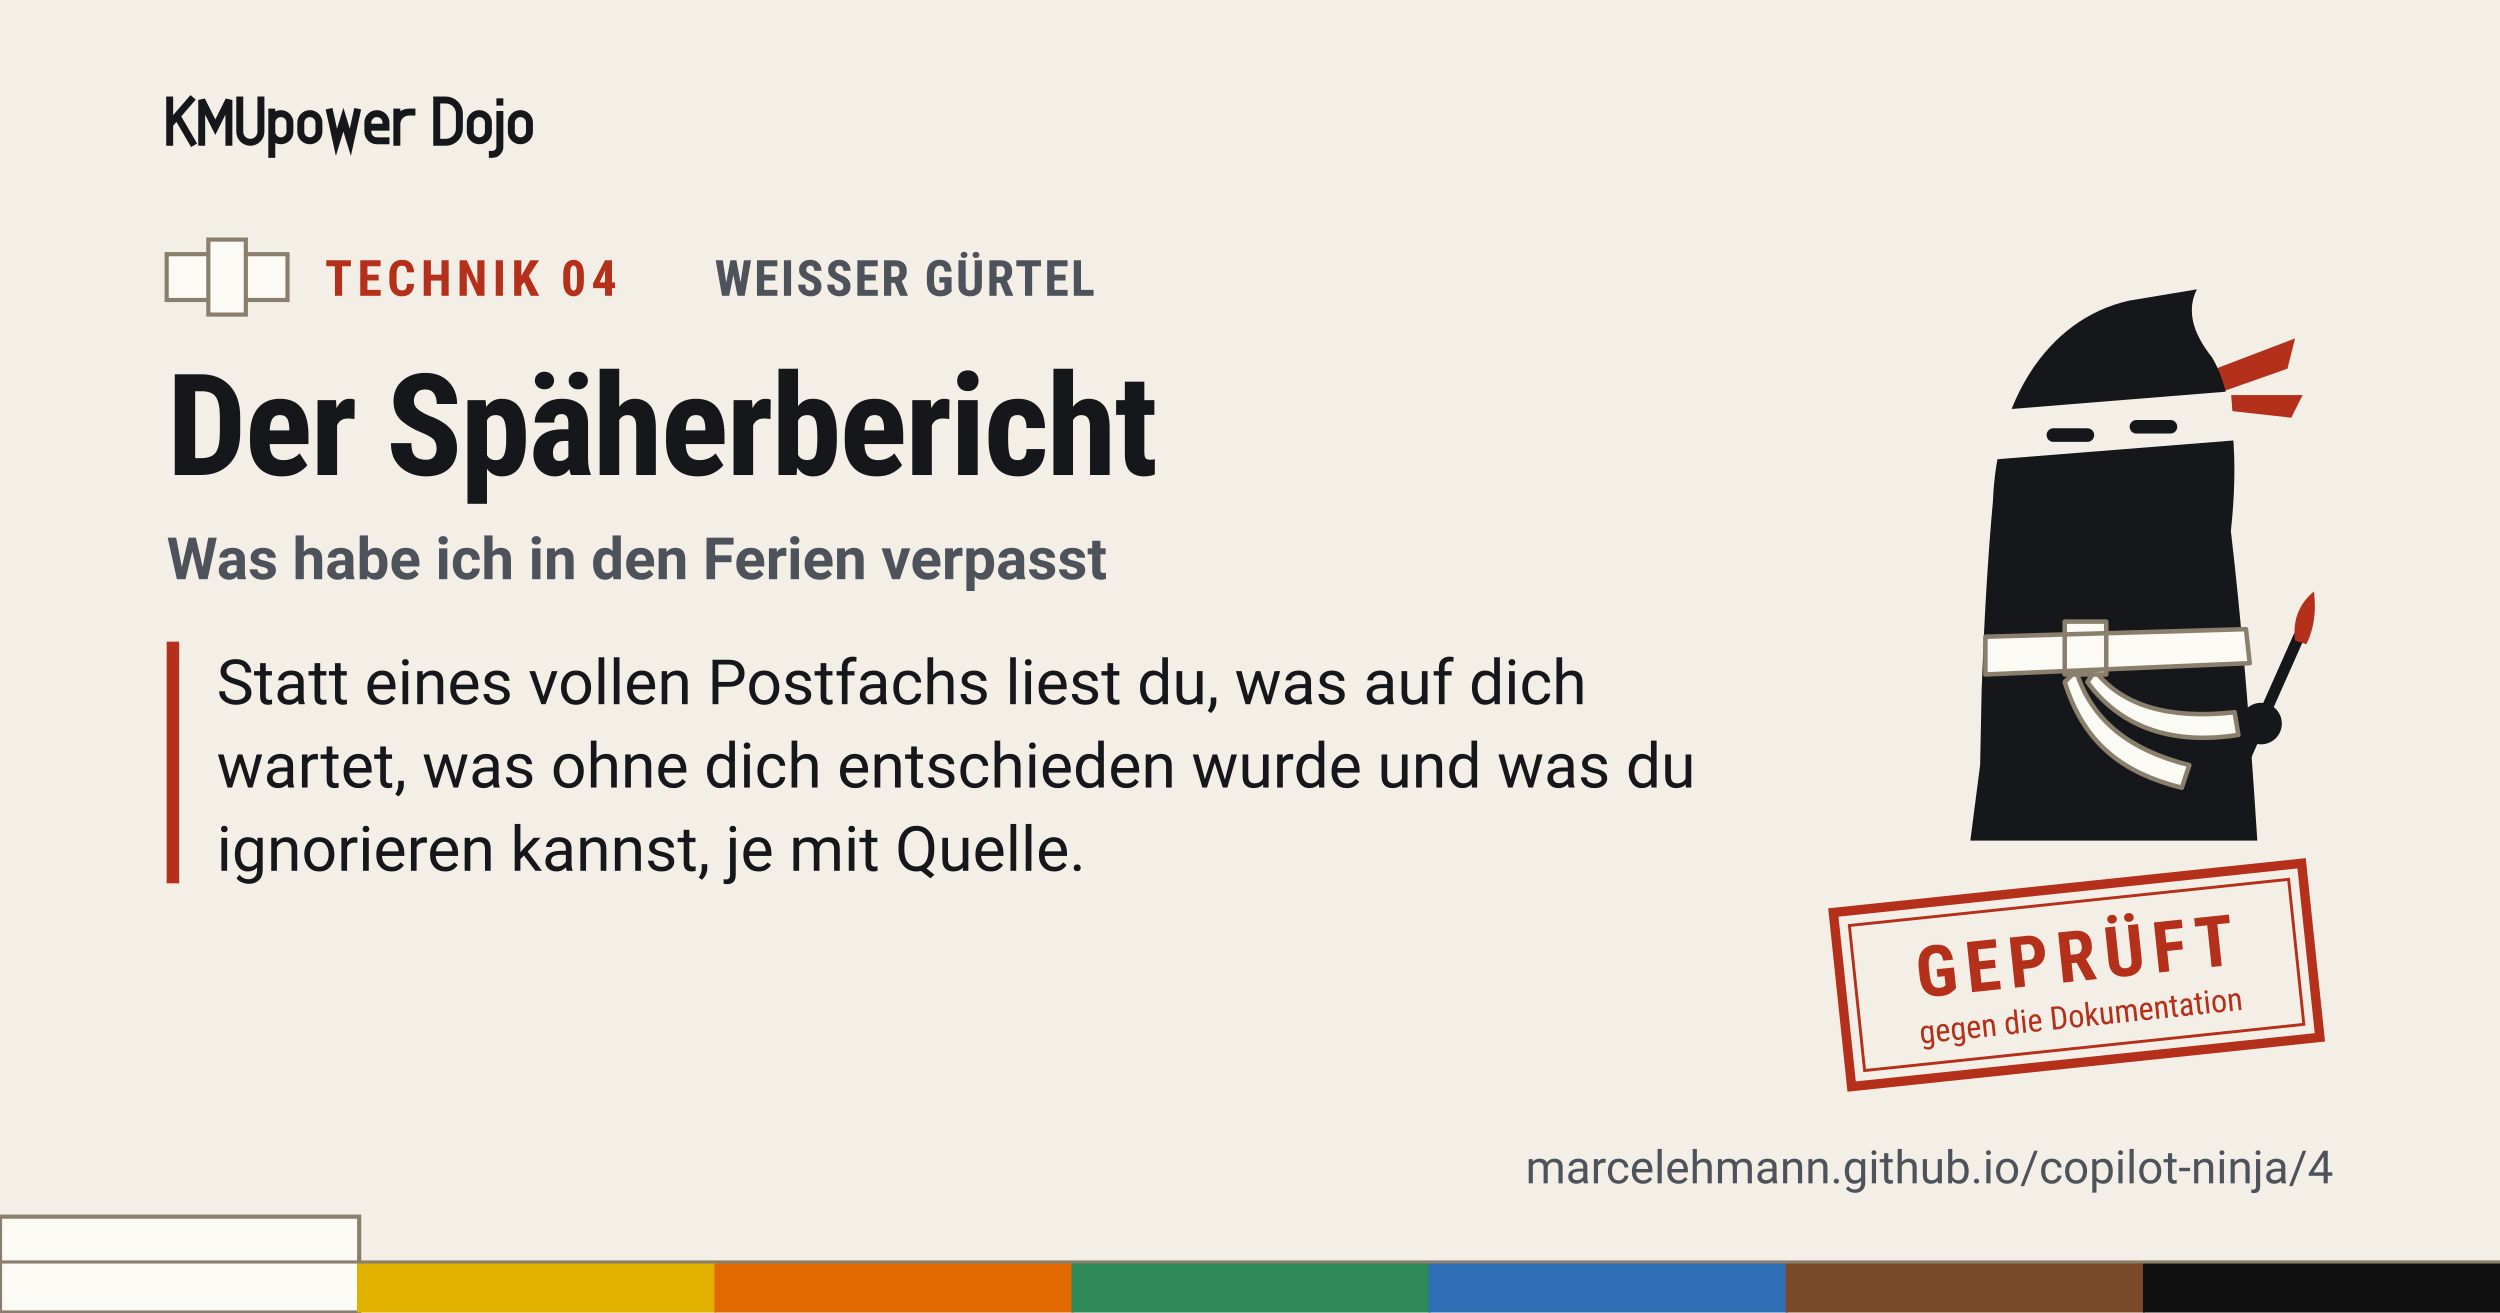
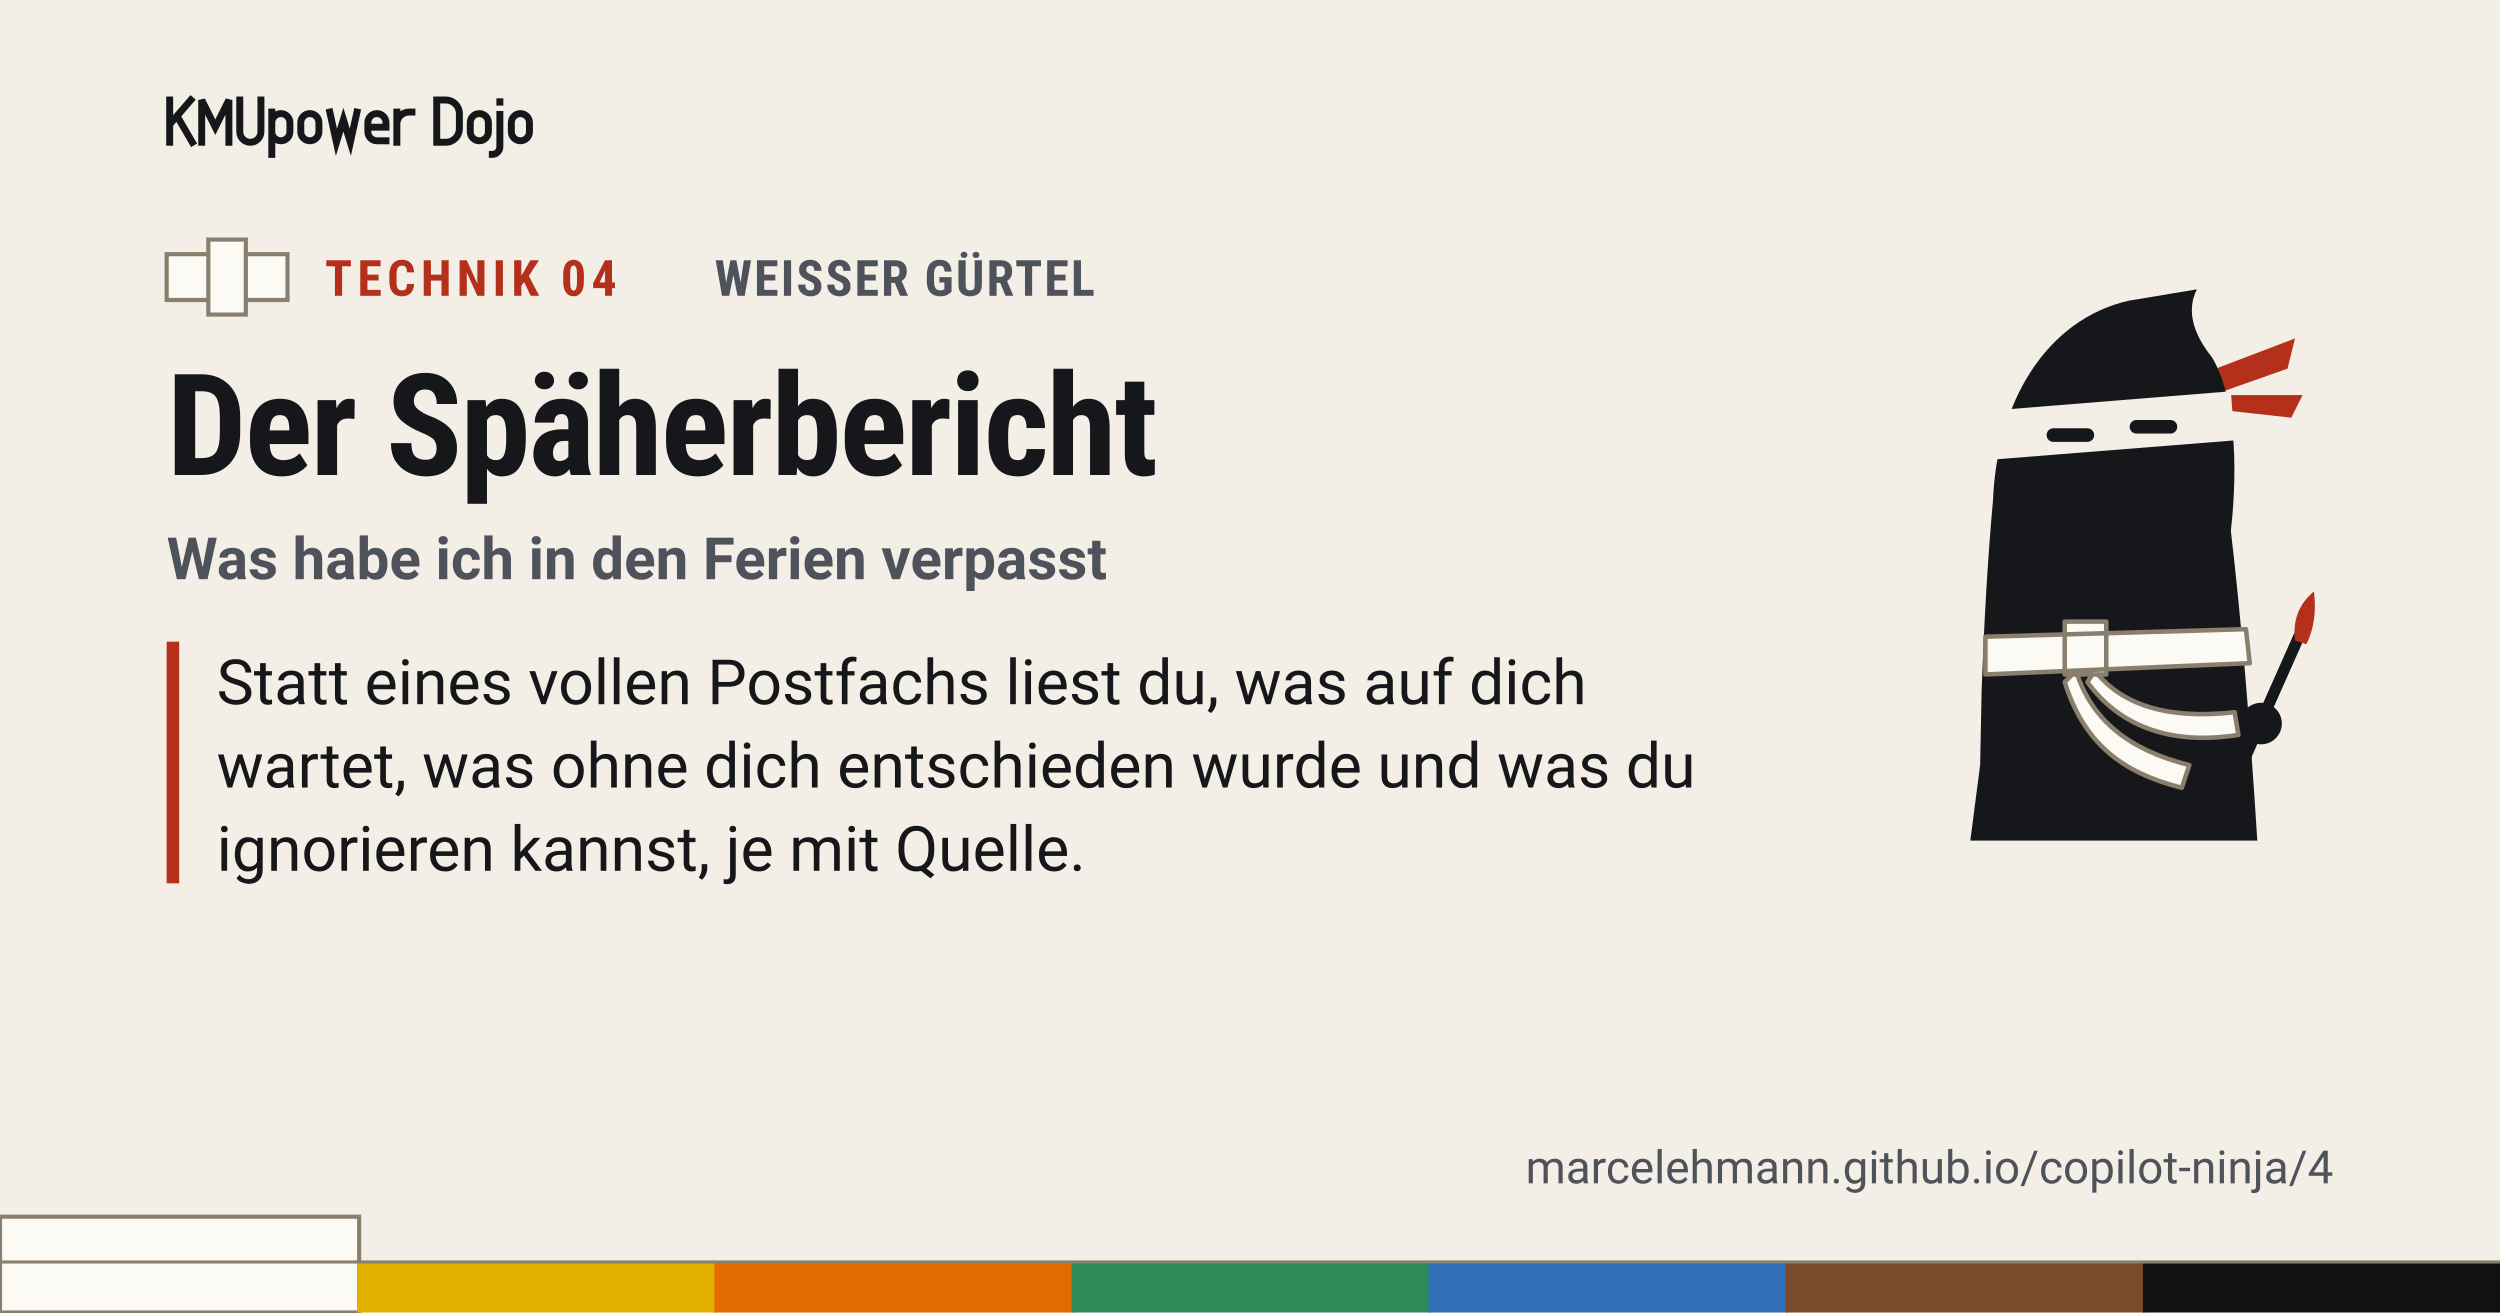
<svg xmlns="http://www.w3.org/2000/svg" width="1200" height="630" viewBox="0 0 1200 630" role="img" aria-label="Technik 04: Der Späherbericht. Statt eines vollen Postfachs liest du, was auf dich wartet, was ohne dich entschieden wurde und was du ignorieren kannst, je mit Quelle.">
  <rect width="1200" height="630" fill="#F4EFE6" />
  <g transform="translate(80 48) scale(1.45)" fill="none" stroke="#15171B" stroke-width="2.3" stroke-linecap="square">
    <path d="M1 0V14M8 0L1.5 7.5M3.6 5.6L8.5 14M11.6 14V0L16.1 9L20.6 0V14M24.2 0V10.5A3.5 3.5 0 0 0 31.2 10.5V0M34.8 18V4M34.8 7.5A3 3 0 0 1 40.8 7.5V10.5A3 3 0 0 1 34.8 10.5M44.4 7.5A3 3 0 0 1 50.4 7.5V10.5A3 3 0 0 1 44.4 10.5ZM54 4L56.2 14L58.5 6.5L60.8 14L63 4M66.8 9H72.6V7.5A3 3 0 0 0 66.6 7.5V10.5A3 3 0 0 0 69.6 13.5H72.6M76.2 14V4M76.2 8A4 4 0 0 1 80.2 4H81.2M89.4 0H92.4A4.5 4.5 0 0 1 96.9 4.5V9.5A4.5 4.5 0 0 1 92.4 14H89.4ZM100.5 7.5A3 3 0 0 1 106.5 7.5V10.5A3 3 0 0 1 100.5 10.5ZM110.3 4.8V15.5A2.5 2.5 0 0 1 107.8 18M110.3 0.6V0.7M114.1 7.5A3 3 0 0 1 120.1 7.5V10.5A3 3 0 0 1 114.1 10.5Z" />
  </g>
  <rect x="80" y="122" width="58" height="22" fill="#FBFAF5" stroke="#8A7F6C" stroke-width="2" />
  <rect x="100" y="115" width="18" height="36" fill="#FBFAF5" stroke="#8A7F6C" stroke-width="2" />
  <text x="156" y="142" font-family="Bahnschrift, 'Avenir Next Condensed', 'Roboto Condensed', 'Arial Narrow', sans-serif" font-weight="700" font-size="24" letter-spacing="2.5" fill="#B4301A">TECHNIK 04</text>
  <text x="343" y="142" font-family="Bahnschrift, 'Avenir Next Condensed', 'Roboto Condensed', 'Arial Narrow', sans-serif" font-weight="600" font-size="24" letter-spacing="1" fill="#4E525B">WEISSER GÜRTEL</text>
  <text x="80" y="228" font-size="68" font-family="Bahnschrift, 'Avenir Next Condensed', 'Roboto Condensed', 'Arial Narrow', sans-serif" font-weight="700" fill="#15171B" letter-spacing="-1">Der Späherbericht</text>
  <text x="80" y="278" font-size="28" font-family="'Segoe UI', system-ui, -apple-system, Roboto, Arial, sans-serif" font-weight="600" fill="#4E525B">Was habe ich in den Ferien verpasst</text>
  <rect x="80" y="308" width="6" height="116" fill="#B4301A" />
  <text x="104" y="338" font-size="30" font-family="'Segoe UI', system-ui, -apple-system, Roboto, Arial, sans-serif" fill="#15171B">Statt eines vollen Postfachs liest du, was auf dich</text>
  <text x="104" y="378" font-size="30" font-family="'Segoe UI', system-ui, -apple-system, Roboto, Arial, sans-serif" fill="#15171B">wartet, was ohne dich entschieden wurde und was du</text>
  <text x="104" y="418" font-size="30" font-family="'Segoe UI', system-ui, -apple-system, Roboto, Arial, sans-serif" fill="#15171B">ignorieren kannst, je mit Quelle.</text>
  <svg x="902" y="128" width="218" height="290" viewBox="0 0 120 160">
    <style>.t-koerper{fill:#15171B}.t-gesicht{fill:#F4EFE6}.t-augen{fill:none;stroke:#15171B;stroke-width:3.6;stroke-linecap:round}.t-band,.t-pinsel-spitze{fill:#B4301A}.t-guertel,.t-guertel-enden{fill:#FBFAF5;stroke:#8A7F6C;stroke-width:1.2;stroke-linejoin:round}.t-pinsel-stiel{fill:none;stroke:#15171B;stroke-width:3;stroke-linecap:round}.t-hand{fill:#15171B}.t-rolle,.t-strich{display:none}</style>
    <g class="t-figur">
      <path class="t-band" d="M89 27l21-8-2 8-17 6zM90 34h22l-3 6-18-2z" />
      <path class="t-koerper" d="M24 152l2.6-20 .4-20q1-28 3-50c1-26 14-48 36-53l18-3q-4 8 4 18c6 10 7 28 5 46q4 34 7 82z" />
      <path class="t-gesicht" d="M31 38l62-5 1 13-63 5z" />
      <path class="t-augen" d="M46 44.6h9M68 42.4h9" />
      <g class="t-rolle">
        <path class="t-rolle-blatt" d="M30 114h60v18H30z" />
        <path class="t-rolle-zeilen" d="M38 120h40M38 126h28" />
        <path class="t-rolle-enden" d="M25 111h6v24h-6zM89 111h6v24h-6z" />
      </g>
      <path class="t-guertel-enden" d="M52 107c4 13 14 21 30 25l-2 6c-16-4-26-12-31-28zM57 107c7 9 19 13 37 11l1 6c-19 3-32-3-40-14z" />
      <path class="t-guertel" d="M28 98l69-2 1 9-70 3zM49 94h11v14H49z" />
      <g class="t-pinsel">
        <path class="t-pinsel-stiel" d="M95 134l16-36" />
        <path class="t-pinsel-spitze" d="M110 99q-1-8 5-13 1 8-2 14z" />
        <circle class="t-hand" cx="101" cy="121" r="5.5" />
      </g>
      <path class="t-strich" pathLength="1" d="M24 152l2.6-20 .4-20q1-28 3-50c1-26 14-48 36-53l18-3q-4 8 4 18c6 10 7 28 5 46q4 34 7 82z" />
    </g>
  </svg>
-   <g transform="translate(880 438) rotate(-6)">
-     <rect width="226" height="84" fill="#F4EFE6" stroke="#B4301A" stroke-width="4.5" />
-     <rect x="7" y="7" width="212" height="70" fill="none" stroke="#B4301A" stroke-width="1.4" />
-     <text x="113" y="45" text-anchor="middle" font-family="Bahnschrift, 'Avenir Next Condensed', 'Roboto Condensed', 'Arial Narrow', sans-serif" font-weight="700" font-size="34" letter-spacing="4" fill="#B4301A">GEPRÜFT</text>
-     <text x="113" y="67" text-anchor="middle" font-family="Bahnschrift, 'Avenir Next Condensed', 'Roboto Condensed', 'Arial Narrow', sans-serif" font-size="15.5" fill="#B4301A">gegen die Dokumentation</text>
-   </g>
  <text x="1120" y="568" text-anchor="end" font-family="'Segoe UI', system-ui, -apple-system, Roboto, Arial, sans-serif" font-size="22" fill="#4E525B">marcelehmann.github.io/copilot-ninja/4</text>
  <rect x="0.0" y="584" width="172.4" height="46" fill="#FBFAF5" stroke="#8A7F6C" stroke-width="2" />
  <rect x="171.4" y="606" width="172.4" height="24" fill="#E2B100" />
  <rect x="342.9" y="606" width="172.4" height="24" fill="#E36A00" />
  <rect x="514.3" y="606" width="172.4" height="24" fill="#2E8B57" />
  <rect x="685.7" y="606" width="172.4" height="24" fill="#2F6FB5" />
  <rect x="857.1" y="606" width="172.4" height="24" fill="#7A4A2B" />
  <rect x="1028.6" y="606" width="172.4" height="24" fill="#111111" />
  <rect x="0" y="605" width="1200" height="1.5" fill="#8A7F6C" />
</svg>
